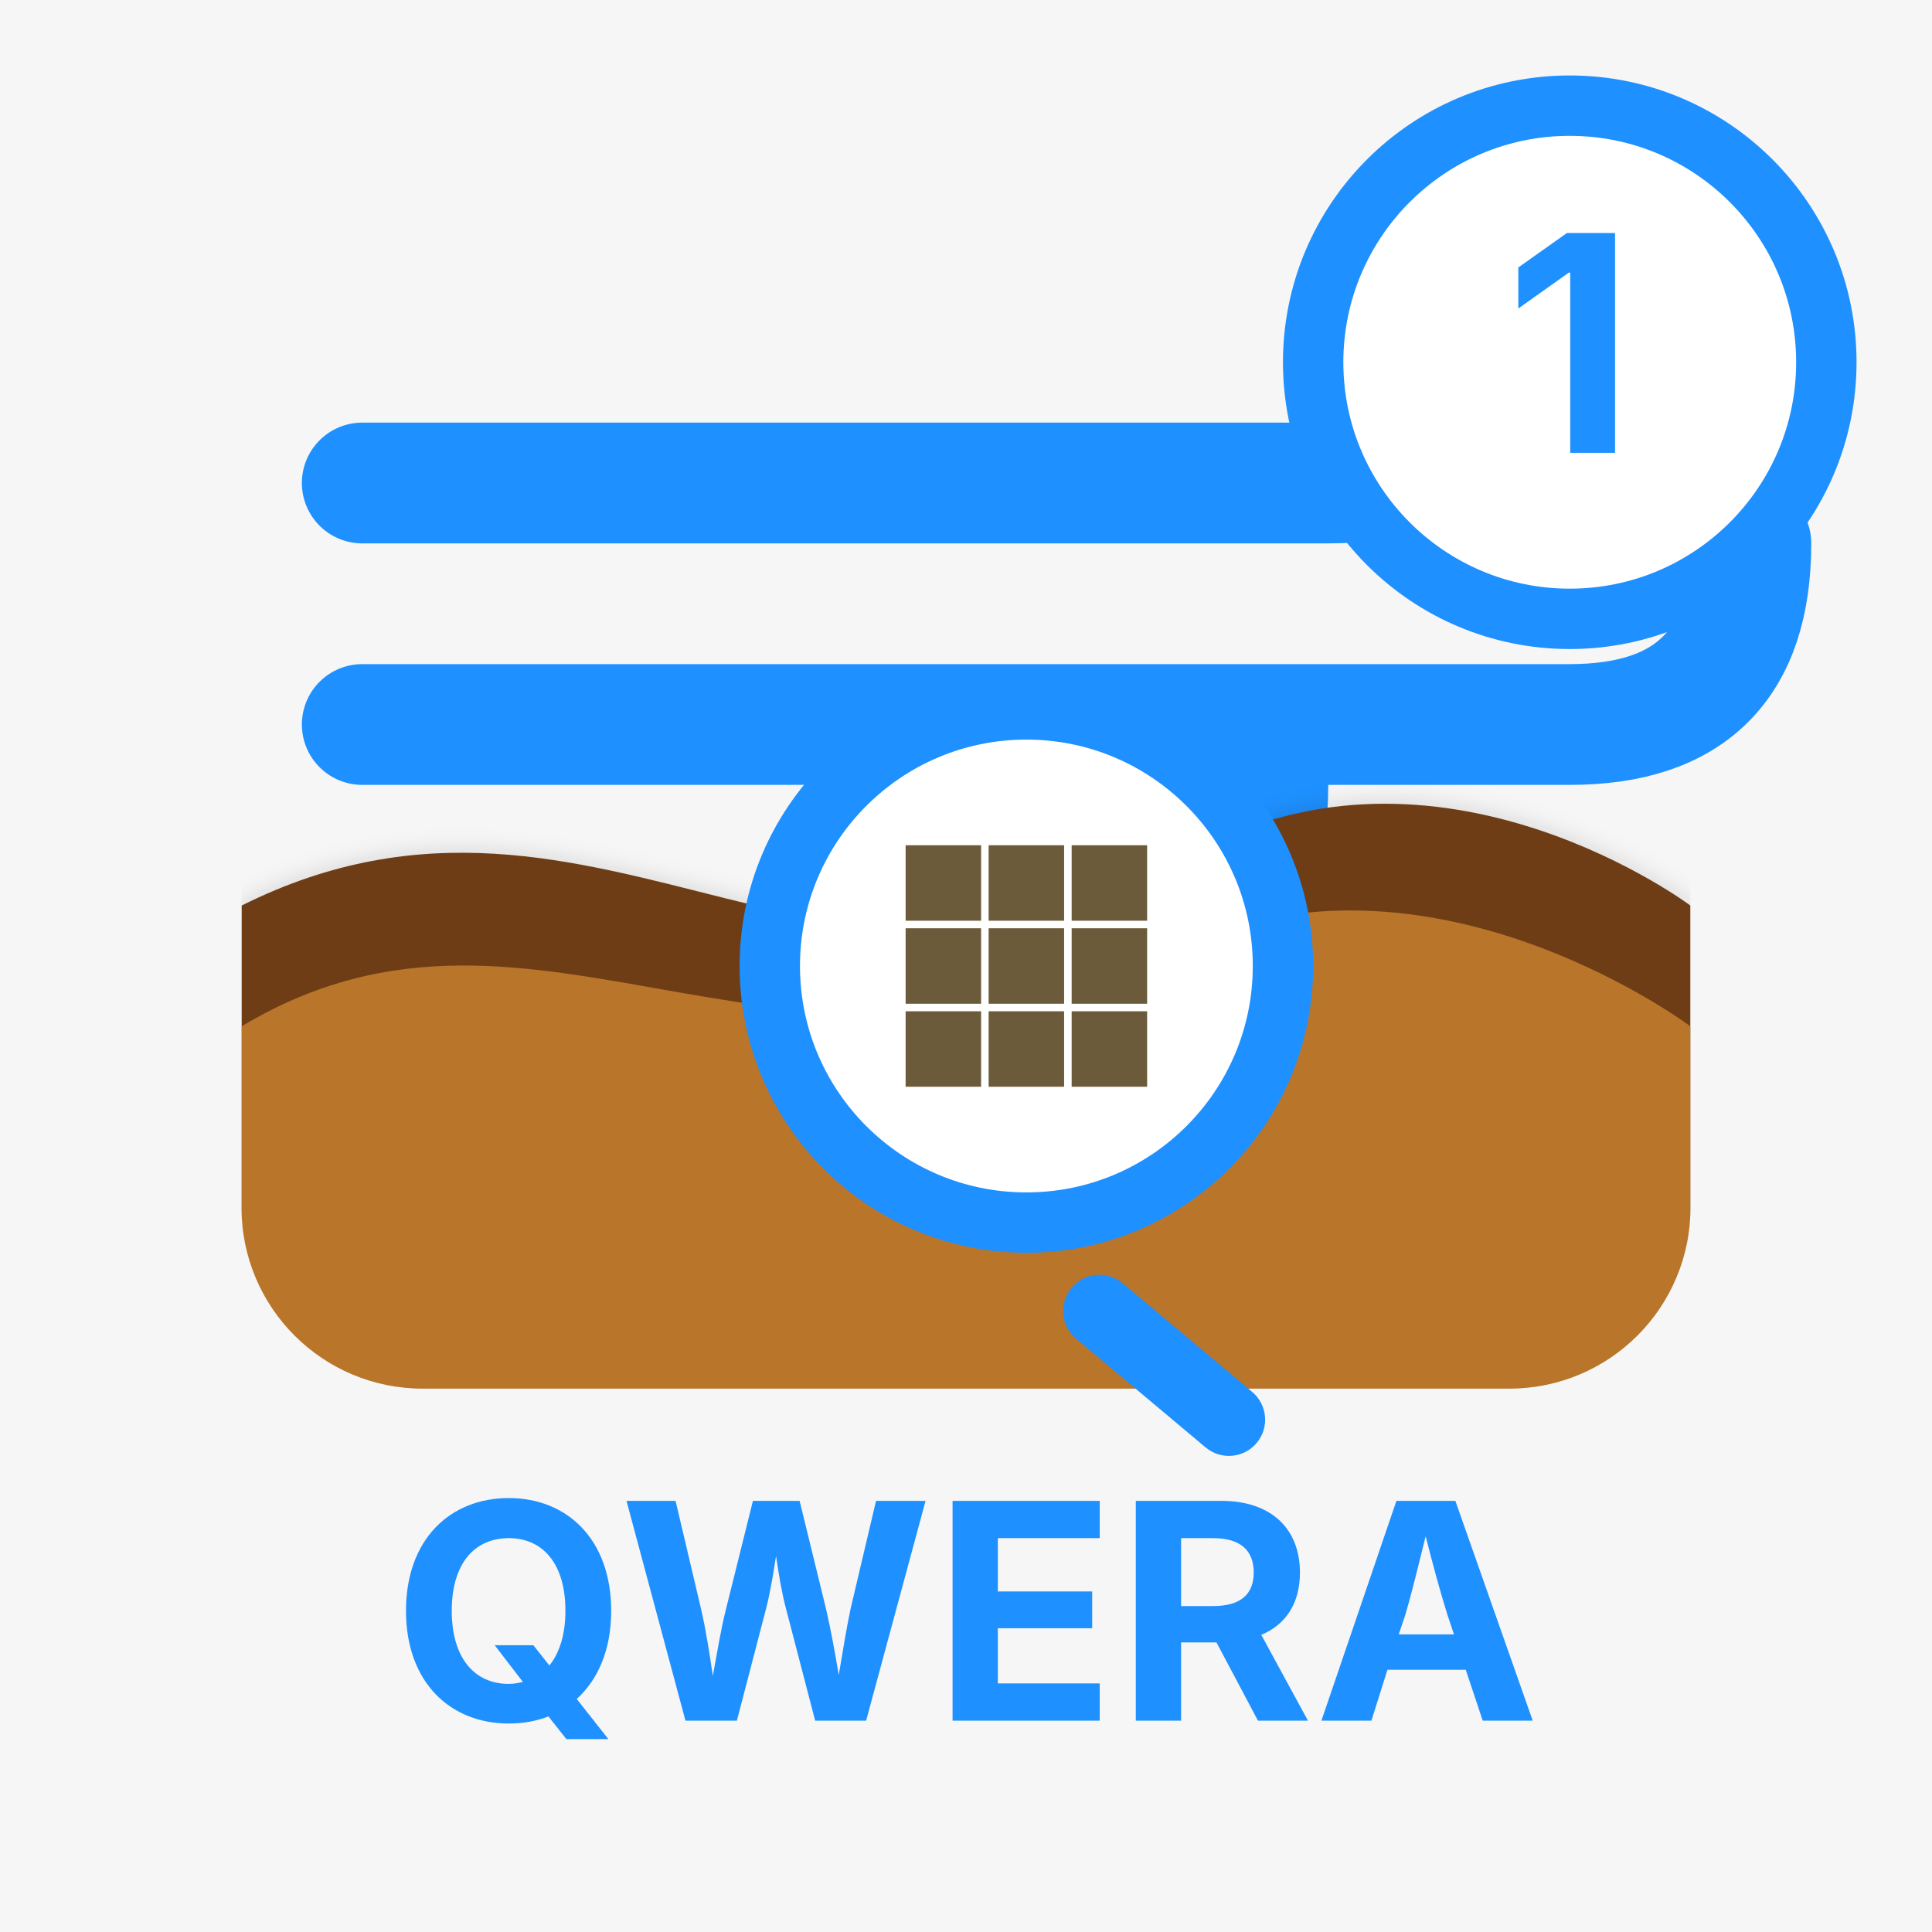
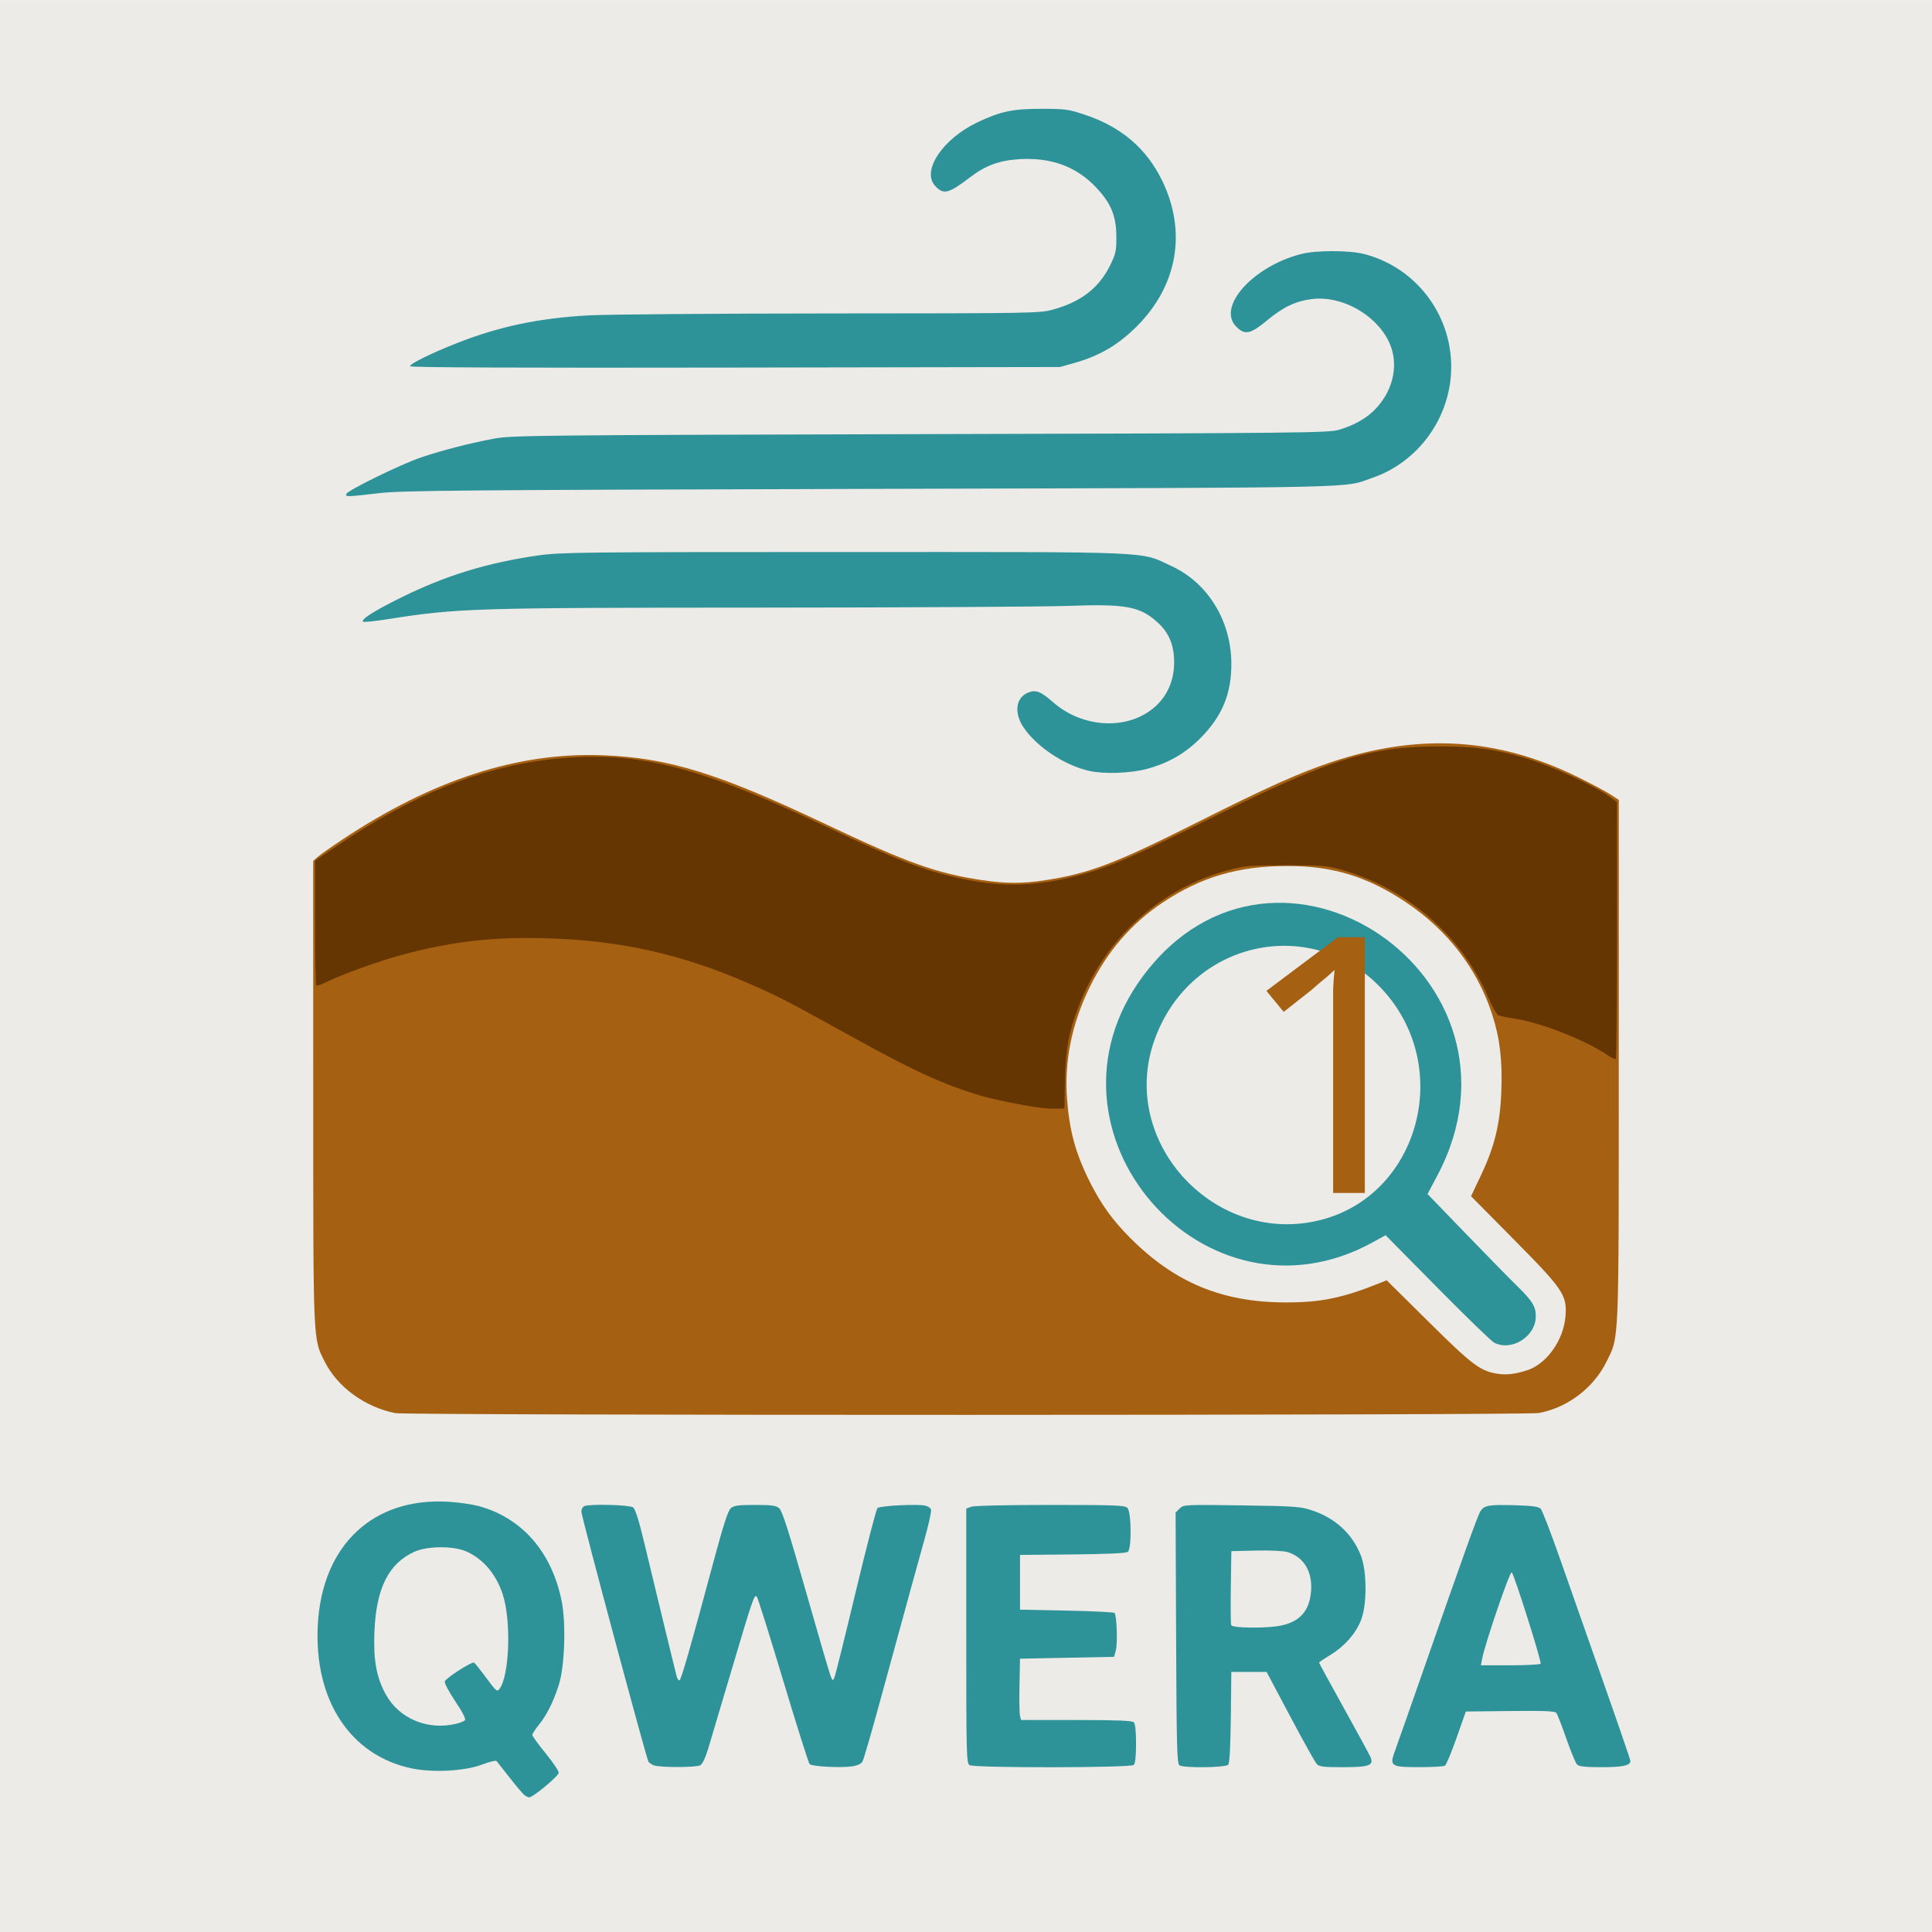
- <svg xmlns="http://www.w3.org/2000/svg" width="64" height="64" viewBox="0 0 64 64" role="img" aria-label="QWERA Icon">
-   <defs>
-     <clipPath id="rounded">
-       <rect x="8" y="12" width="48" height="34" rx="6" ry="6" />
-     </clipPath>
-     <filter id="soft" x="-5%" y="-5%" width="110%" height="110%">
-       <feDropShadow dx="0" dy="0" stdDeviation="0.4" flood-opacity="0.15" />
-     </filter>
-   </defs>
-   <rect x="0" y="0" width="64" height="64" fill="#F6F6F6" />
-   <g fill="none" stroke="#1E90FF" stroke-linecap="round" stroke-width="4">
-     <path d="M12 16 H44 q6 0 6-6" />
-     <path d="M12 24 H52 q6 0 6-6" />
-     <path d="M12 32 H36 q6 0 6-6" />
-   </g>
-   <g clip-path="url(#rounded)" filter="url(#soft)">
-     <rect x="8" y="12" width="48" height="34" fill="none" />
-     <path d="M8 30 C20 24, 28 36, 40 28 C48 24, 56 30, 56 30 L56 46 L8 46 Z" fill="#6E3E14" />
-     <path d="M8 34 C18 28, 26 38, 40 31 C48 28, 56 34, 56 34 L56 46 L8 46 Z" fill="#B9742B" />
-   </g>
-   <g transform="translate(34,32)">
-     <circle cx="0" cy="0" r="8.5" fill="#FFFFFF" stroke="#1E90FF" stroke-width="2" />
-     <g transform="translate(-4.5,-4.5)">
-       <rect x="0" y="0" width="9" height="9" fill="none" />
-       <rect x="0.5" y="0.5" width="2.5" height="2.5" fill="#6B5B3A" />
-       <rect x="3.25" y="0.5" width="2.5" height="2.5" fill="#6B5B3A" />
-       <rect x="6.0" y="0.5" width="2.5" height="2.5" fill="#6B5B3A" />
-       <rect x="0.5" y="3.25" width="2.5" height="2.5" fill="#6B5B3A" />
-       <rect x="3.25" y="3.25" width="2.5" height="2.5" fill="#6B5B3A" />
-       <rect x="6.0" y="3.25" width="2.5" height="2.5" fill="#6B5B3A" />
-       <rect x="0.5" y="6.0" width="2.5" height="2.5" fill="#6B5B3A" />
-       <rect x="3.25" y="6.0" width="2.5" height="2.5" fill="#6B5B3A" />
-       <rect x="6.0" y="6.0" width="2.5" height="2.5" fill="#6B5B3A" />
+ <svg xmlns="http://www.w3.org/2000/svg" version="1.1" id="svg1" width="1024" height="1024" viewBox="0 0 1024 1024">
+   <defs id="defs1" />
+   <g id="g1" style="display:inline">
+     <g id="g246" style="display:inline">
+       <path style="display:inline;fill:#edebe7" d="M 0,512.122 V 0.122 h 512 512 V 512.122 1024.121 H 512 0 Z" id="path262" />
+       <path style="display:inline;fill:#a56011" d="m 209.5,748.983 c -16.039,-3.198 -30.542,-13.748 -37.317,-27.147 -6.342,-12.544 -6.147,-8.019 -6.166,-142.912 L 166,456.349 l 2.25,-2.041 c 1.238,-1.122 7.012,-5.21 12.833,-9.085 47.92,-31.896 93.441,-46.667 138.417,-44.916 34.901,1.359 61.101,9.472 118.5,36.692 42.945,20.366 58.322,25.862 82.5,29.488 12.561,1.884 21.413,1.896 33.5,0.045 23.327,-3.572 37.04,-8.79 80.492,-30.63 37.633,-18.915 54.653,-26.536 72.008,-32.242 45.936,-15.102 87.041,-12.604 129,7.839 7.15,3.484 15.137,7.711 17.75,9.395 l 4.75,3.061 -0.017,138.272 c -0.019,153.161 0.289,145.676 -6.578,159.63 -6.799,13.816 -20.713,24.324 -35.839,27.066 -7.062,1.28 -599.651,1.338 -606.066,0.059 z m 599.671,-22.621 c 10.51,-3.31 19.542,-15.908 20.568,-28.691 0.899,-11.196 -1.078,-14.136 -27.366,-40.713 l -22.693,-22.943 5.207,-10.965 c 7.256,-15.281 10.156,-27.132 10.844,-44.313 0.658,-16.446 -0.778,-28.6 -4.853,-41.097 -7.904,-24.235 -23.575,-44.616 -45.671,-59.395 C 724.797,464.594 706.553,459 682.441,459 c -26.132,0 -45.895,5.806 -66.409,19.511 -16.499,11.023 -29.362,26.005 -38.578,44.937 -9.349,19.204 -13.336,38.774 -11.928,58.535 1.23,17.259 4.526,29.345 12.14,44.517 5.907,11.771 12.03,20.268 21.327,29.592 23.695,23.765 48.789,34.174 82.506,34.223 18.706,0.027 30.317,-2.385 50.237,-10.436 l 3.237,-1.308 22.263,22.049 c 23.001,22.78 27.221,25.976 36.263,27.464 4.75,0.782 9.31,0.281 15.671,-1.722 z" id="path248" />
+       <path style="display:inline;fill:#653502" d="m 553,587.324 c -8.767,-1.005 -26.225,-4.483 -33.5,-6.675 -19.647,-5.918 -35.076,-12.959 -66.5,-30.346 -35.61,-19.703 -39.416,-21.685 -54.128,-28.188 -36.836,-16.282 -69.406,-23.671 -109.394,-24.817 -28.325,-0.811 -49.69,1.644 -76.449,8.785 -11.962,3.192 -32.176,10.492 -40.157,14.501 -2.546,1.279 -4.908,2.045 -5.25,1.703 C 167.28,521.946 167,506.931 167,488.92 v -32.746 l 11.75,-7.934 c 39.822,-26.89 75.457,-41.386 112.272,-45.669 44.602,-5.19 76.876,2.56 145.389,34.91 40.644,19.191 54.127,24.344 74.709,28.551 21.012,4.295 38.729,3.699 60.436,-2.034 16.336,-4.315 28.942,-9.758 69.944,-30.2 63.073,-31.446 84.728,-38.253 121.5,-38.19 18.671,0.032 28.812,1.374 44.315,5.867 14.502,4.202 37.75,14.833 46.435,21.233 l 3.25,2.395 v 67.782 c 0,37.28 -0.262,68.044 -0.581,68.364 -0.32,0.32 -2.232,-0.549 -4.25,-1.93 -11.578,-7.926 -35.266,-17.262 -49.185,-19.386 -4.116,-0.628 -8.153,-1.478 -8.972,-1.889 -0.819,-0.411 -3.102,-4.526 -5.073,-9.145 -14.056,-32.931 -43.386,-58.31 -78.763,-68.154 -6.731,-1.873 -10.259,-2.133 -28.675,-2.118 -19.457,0.016 -21.713,0.209 -30.706,2.627 -35.843,9.636 -65.006,36.019 -78.725,71.221 -5.588,14.338 -7.326,23.554 -7.643,40.526 l -0.27,14.5 -3.828,0.112 c -2.105,0.062 -5.403,-0.068 -7.328,-0.289 z" id="path247" />
+       <path d="m 639.39,620.232 c -0.898,-0.362 -1.25,-3.73 -1.25,-11.954 v -11.449 l 11.25,0.283 11.25,0.283 0.286,10.354 c 0.187,6.776 -0.114,10.836 -0.872,11.75 -0.846,1.02 -3.618,1.375 -10.286,1.317 -5.02,-0.043 -9.69,-0.306 -10.378,-0.583 z m 30.964,-0.184 c -0.949,-0.602 -1.211,-3.672 -1,-11.735 l 0.286,-10.919 h 11 11 l 0.286,10.919 c 0.211,8.062 -0.051,11.132 -1,11.735 -0.707,0.449 -5.336,0.816 -10.286,0.816 -4.95,0 -9.579,-0.367 -10.286,-0.816 z m 30.872,-0.55 c -0.758,-0.914 -1.06,-4.974 -0.872,-11.75 l 0.286,-10.354 h 11.5 11.5 l 0.286,10.354 c 0.187,6.776 -0.114,10.836 -0.872,11.75 -0.847,1.02 -3.785,1.396 -10.914,1.396 -7.128,0 -10.067,-0.376 -10.914,-1.396 z m -62.388,-31.239 c -0.384,-0.384 -0.698,-5.813 -0.698,-12.065 v -11.366 l 11.25,0.283 11.25,0.283 v 11.5 11.5 l -10.552,0.282 c -5.803,0.155 -10.866,-0.033 -11.25,-0.417 z m 30.746,-0.649 c -0.285,-0.743 -0.39,-6.046 -0.232,-11.784 l 0.287,-10.432 h 11 11 v 11.5 11.5 l -10.768,0.284 c -8.325,0.22 -10.886,-0.023 -11.287,-1.068 z m 31.031,-0.966 c -0.309,-1.238 -0.43,-6.525 -0.269,-11.75 l 0.293,-9.5 10.919,-0.286 c 8.062,-0.211 11.132,0.051 11.735,1 1.317,2.076 1.02,20.212 -0.354,21.586 -0.778,0.778 -4.818,1.2 -11.481,1.2 -9.828,0 -10.306,-0.099 -10.843,-2.25 z M 638.585,555.611 c -0.285,-0.743 -0.39,-6.046 -0.232,-11.784 l 0.287,-10.432 h 11 11 v 11.5 11.5 l -10.768,0.284 c -8.325,0.22 -10.886,-0.023 -11.287,-1.068 z m 31,0 c -0.285,-0.743 -0.39,-6.046 -0.232,-11.784 l 0.287,-10.432 h 11 11 v 11.5 11.5 l -10.768,0.284 c -8.325,0.22 -10.886,-0.023 -11.287,-1.068 z m 30.987,-0.034 c -0.278,-0.725 -0.376,-6.012 -0.219,-11.75 l 0.287,-10.432 10.354,-0.286 c 6.776,-0.187 10.836,0.114 11.75,0.872 1.011,0.839 1.396,3.719 1.396,10.454 0,5.113 -0.273,10.008 -0.607,10.878 -0.502,1.309 -2.492,1.582 -11.531,1.582 -8.116,0 -11.054,-0.339 -11.43,-1.318 z" style="display:none;fill:#a56011" id="path1" />
+       <path d="m 577.329,408.596 c -13.171,-2.962 -28.062,-12.853 -34.906,-23.185 -5.56,-8.395 -3.725,-16.907 4.063,-18.839 3.178,-0.788 5.826,0.492 11.751,5.681 15.904,13.929 40.022,14.906 54.121,2.193 6.474,-5.838 9.972,-14.042 9.961,-23.363 -0.011,-9.242 -2.73,-15.746 -8.913,-21.32 -9.319,-8.401 -16.729,-9.744 -47.577,-8.621 -12.65,0.46 -85.55,0.865 -162,0.899 -153.866,0.069 -161.173,0.295 -198.391,6.145 -6.815,1.071 -12.665,1.671 -13,1.333 -1.241,-1.254 5.802,-5.718 20.391,-12.922 23.505,-11.607 45.5,-18.347 72.535,-22.226 11.53,-1.654 23.676,-1.788 161.965,-1.788 168.114,0 156.461,-0.507 173.802,7.558 19.116,8.89 31.39,28.925 31.514,51.442 0.089,16.063 -4.824,27.975 -16.317,39.561 -8.12,8.186 -17.111,13.361 -28.5,16.405 -8.711,2.328 -22.674,2.808 -30.5,1.048 z M 183.55,261.833 c 0.597,-1.926 29.115,-15.867 39.801,-19.457 11.484,-3.857 26.125,-7.605 38.978,-9.976 8.803,-1.624 25.352,-1.793 225.5,-2.302 202.641,-0.515 216.367,-0.658 221.925,-2.315 8.364,-2.493 14.997,-6.35 19.703,-11.455 9.51,-10.317 12.069,-24.19 6.546,-35.48 -6.971,-14.249 -24.903,-24.189 -40.358,-22.372 -8.687,1.021 -15.443,4.178 -23.789,11.117 -9.103,7.568 -11.984,8.187 -16.604,3.567 -10.466,-10.466 8.878,-32.066 34.537,-38.567 7.783,-1.972 25.314,-1.969 33.08,0.005 28.459,7.234 47.874,33.839 46.206,63.316 -1.413,24.96 -18.033,47.127 -41.426,55.249 -16.307,5.662 2.835,5.233 -265.82,5.954 -218.342,0.586 -248.624,0.851 -261,2.282 -17.12,1.98 -17.763,1.996 -17.28,0.434 z m 33.78,-67.718 c 0,-1.37 11.1,-6.838 25,-12.315 22.233,-8.76 43.51,-13.23 69.721,-14.646 9.779,-0.528 67.526,-0.989 128.328,-1.023 108.517,-0.061 110.686,-0.101 117.997,-2.127 14.627,-4.053 24.131,-11.44 29.965,-23.289 3.002,-6.099 3.372,-7.749 3.356,-14.992 -0.025,-11.156 -2.702,-17.787 -10.581,-26.21 -10.453,-11.175 -23.838,-16.147 -40.785,-15.152 -10.568,0.621 -17.946,3.317 -26.088,9.535 -11.583,8.845 -14.182,9.479 -18.662,4.551 -7.191,-7.91 4.004,-24.761 22.25,-33.493 12.436,-5.951 18.92,-7.32 34.5,-7.282 12.649,0.031 14.123,0.245 23.382,3.392 18.747,6.373 31.963,17.729 40.173,34.519 13.274,27.147 8.278,55.865 -13.487,77.527 -9.744,9.697 -19.661,15.515 -32.747,19.209 l -7.82,2.208 -172.25,0.297 c -115.134,0.199 -172.25,-0.036 -172.25,-0.709 z" style="display:inline;fill:#2e9399" id="path1-5" />
+       <path d="m 277.913,951.395 c -0.882,-0.688 -4.406,-4.85 -7.83,-9.25 -3.424,-4.4 -6.533,-8.347 -6.909,-8.772 -0.376,-0.425 -3.801,0.418 -7.611,1.872 -9.107,3.475 -26.133,4.393 -37.428,2.016 -32.571,-6.853 -51.804,-36.282 -49.692,-76.038 2.251,-42.369 29.464,-67.857 69.648,-65.232 5.249,0.343 12.216,1.341 15.481,2.219 22.974,6.172 38.853,24.291 44.108,50.329 2.412,11.949 1.629,34.74 -1.531,44.606 -2.864,8.941 -6.361,15.903 -10.633,21.168 -1.86,2.293 -3.382,4.656 -3.382,5.253 0,0.597 3.15,4.938 7,9.648 3.85,4.71 7,9.371 7,10.358 0,1.717 -13.612,13.072 -15.671,13.072 -0.521,0 -1.669,-0.562 -2.551,-1.25 z m -36.406,-37.696 c 2.13,-0.494 4.321,-1.347 4.868,-1.895 0.662,-0.662 -1.047,-4.051 -5.086,-10.09 -3.437,-5.139 -5.839,-9.727 -5.523,-10.551 0.728,-1.896 14.377,-10.632 15.514,-9.93 0.479,0.296 3.404,3.963 6.499,8.149 5.25,7.1 5.721,7.483 7.013,5.717 5.244,-7.172 6.224,-36.033 1.696,-49.955 -3.502,-10.767 -10.247,-18.765 -19.23,-22.803 -6.814,-3.063 -20.749,-2.999 -27.622,0.128 -13.659,6.213 -20.215,19.27 -21.176,42.176 -0.633,15.09 1.014,24.289 5.973,33.356 7.007,12.811 22.056,19.183 37.075,15.698 z m 104.98,21.953 c -1.181,-0.477 -2.442,-1.343 -2.801,-1.924 -1.155,-1.868 -35.551,-130.086 -35.551,-132.521 0,-1.291 0.712,-2.62 1.582,-2.954 3.164,-1.214 23.968,-0.656 25.813,0.692 1.234,0.902 3.121,6.935 6.179,19.75 5.84,24.476 16.413,68.001 17.052,70.201 0.28,0.963 0.872,1.75 1.316,1.75 0.879,0 5.749,-16.905 17.571,-61 5.627,-20.986 8.177,-28.961 9.675,-30.25 1.665,-1.433 3.988,-1.75 12.812,-1.75 8.806,0 11.159,0.32 12.859,1.75 1.567,1.318 5.035,12.121 14.059,43.798 6.588,23.127 12.501,43.377 13.139,45 1.079,2.744 1.224,2.811 2.058,0.952 0.494,-1.1 5.566,-21.499 11.272,-45.331 5.706,-23.832 10.9,-43.857 11.541,-44.5 1.259,-1.261 21.545,-2.269 25.533,-1.268 1.275,0.32 2.567,1.231 2.871,2.024 0.304,0.793 -1.185,7.66 -3.31,15.259 -3.87,13.838 -9.375,33.88 -24.034,87.494 -4.312,15.773 -8.325,29.583 -8.917,30.689 -0.726,1.357 -2.559,2.234 -5.632,2.695 -5.931,0.889 -21.2,0.078 -22.472,-1.194 -0.544,-0.544 -6.861,-20.537 -14.038,-44.428 -7.177,-23.891 -13.45,-43.845 -13.941,-44.341 -1.324,-1.338 -2.037,0.728 -13.075,37.902 -5.553,18.7 -11.207,37.711 -12.564,42.247 -1.568,5.24 -3.151,8.612 -4.342,9.25 -2.272,1.216 -21.646,1.224 -24.654,0.01 z m 167.398,-0.087 c -1.639,-0.955 -1.75,-5.287 -1.75,-68.494 v -67.475 l 2.565,-0.975 c 1.509,-0.574 18.772,-0.975 41.929,-0.975 34.452,0 39.56,0.196 40.935,1.571 2.097,2.097 2.297,21.582 0.238,23.29 -0.886,0.735 -10.695,1.196 -29.25,1.372 l -27.917,0.266 v 14.5 14.5 l 24.669,0.5 c 13.568,0.275 25.005,0.837 25.415,1.249 1.188,1.192 1.715,15.903 0.707,19.751 l -0.917,3.5 -24.937,0.5 -24.937,0.5 -0.288,14 c -0.158,7.7 -0.037,15.012 0.269,16.25 l 0.557,2.25 h 29.281 c 21.441,0 29.602,0.321 30.481,1.2 0.775,0.775 1.2,4.778 1.2,11.3 0,6.522 -0.425,10.525 -1.2,11.3 -1.561,1.561 -84.38,1.675 -87.05,0.12 z m 111.25,0.102 c -1.304,-0.824 -1.535,-9.626 -1.771,-67.464 l -0.271,-66.516 2.116,-2.116 c 2.083,-2.083 2.605,-2.11 32.771,-1.691 27.98,0.388 31.225,0.613 37.201,2.573 12.463,4.088 21.527,12.403 26.066,23.91 3.316,8.407 3.361,26.267 0.086,34.429 -2.901,7.23 -8.711,13.804 -16.245,18.381 -3.275,1.989 -5.954,3.814 -5.954,4.055 0,0.241 5.809,10.896 12.908,23.678 7.099,12.782 13.494,24.527 14.21,26.099 2.141,4.702 -0.296,5.64 -14.655,5.64 -10.393,0 -12.388,-0.258 -13.768,-1.784 -0.888,-0.981 -7.217,-12.344 -14.065,-25.25 l -12.451,-23.466 h -9.34 -9.34 l -0.269,23.92 c -0.175,15.596 -0.653,24.383 -1.372,25.25 -1.315,1.585 -23.432,1.885 -25.859,0.352 z m 53.914,-74.096 c 9.961,-2.136 14.895,-7.727 15.819,-17.924 0.954,-10.526 -3.78,-18.473 -12.529,-21.031 -2.102,-0.615 -9.329,-0.951 -16.705,-0.777 l -13,0.306 -0.273,18.969 c -0.15,10.433 -0.052,19.546 0.219,20.25 0.624,1.625 19.177,1.769 26.468,0.206 z m 59.727,73.574 c -1.335,-1.335 -1.188,-2.359 1.327,-9.25 1.555,-4.262 7.847,-22.149 13.982,-39.749 21.771,-62.461 29.145,-82.996 30.601,-85.218 2.028,-3.095 4.434,-3.505 18.326,-3.118 9.143,0.255 12.426,0.705 13.582,1.863 0.839,0.84 5.602,13.215 10.585,27.5 4.983,14.285 15.337,43.751 23.008,65.481 7.671,21.73 13.948,40.051 13.948,40.715 0,2.405 -4.088,3.277 -15.363,3.277 -8.531,0 -11.856,-0.362 -12.898,-1.403 -0.772,-0.772 -3.332,-6.959 -5.689,-13.75 -2.357,-6.791 -4.745,-12.917 -5.305,-13.615 -0.782,-0.973 -6.478,-1.206 -24.493,-1 l -23.474,0.268 -4.903,13.95 c -2.697,7.672 -5.459,14.303 -6.139,14.735 -0.68,0.432 -6.716,0.792 -13.414,0.8 -9.511,0.012 -12.507,-0.313 -13.68,-1.486 z m 77.771,-53.358 c 0.634,-1.026 -13.894,-47.022 -15.294,-48.422 -0.928,-0.928 -14.192,37.824 -15.703,45.879 l -0.638,3.402 h 15.552 c 8.554,0 15.791,-0.387 16.083,-0.859 z" style="display:inline;fill:#2e9399" id="path1-52" />
+       <path d="M 791.876,711.618 C 790.433,710.865 776.906,697.748 761.818,682.468 l -27.434,-27.781 -6.442,3.569 c -89.408,49.531 -183.271,-58.595 -122.218,-140.789 70.527,-94.948 211.726,0.54 156.108,105.571 l -5.202,9.824 20.109,20.819 C 787.799,665.131 800.066,677.65 803.998,681.5 812.241,689.57 814,692.422 814,697.716 c 0,10.664 -12.852,18.74 -22.124,13.903 z M 700.5,646.482 c 49.939,-13.088 69.039,-76.74 35.475,-118.222 -36.177,-44.711 -105.01,-31.706 -124.262,23.479 -18.89,54.149 32.883,109.395 88.787,94.743 z" style="display:inline;fill:#2e9399" id="path1-2" />
    </g>
-     <rect x="8" y="7" width="8" height="2.4" rx="1.2" fill="#1E90FF" transform="rotate(40) translate(0,-1)" />
-   </g>
-   <g aria-hidden="true" transform="translate(32,57)" text-anchor="middle" font-family="Inter, Arial, sans-serif" font-size="10" font-weight="700" fill="#1E90FF">
-     <text>QWERA</text>
-   </g>
-   <g>
-     <circle cx="52" cy="12" r="8.5" fill="#FFFFFF" stroke="#1E90FF" stroke-width="2" />
-     <text x="52" y="15" text-anchor="middle" font-family="Inter, Arial, sans-serif" font-size="10" font-weight="700" fill="#1E90FF">1</text>
+     <text xml:space="preserve" style="font-style:normal;font-variant:normal;font-weight:normal;font-stretch:normal;font-size:12px;font-family:'Berlin Sans FB';-inkscape-font-specification:'Berlin Sans FB, Normal';font-variant-ligatures:normal;font-variant-caps:normal;font-variant-numeric:normal;font-variant-east-asian:normal;text-align:start;writing-mode:lr-tb;direction:ltr;text-anchor:start;white-space:pre;inline-size:20.584;fill:#a56011;fill-opacity:1" x="-100.243" y="427.618" id="text1" transform="matrix(16.28419,0,0,15.83235,2286.284,-6137.888)">
+       <tspan x="-100.243" y="427.618" id="tspan1">1</tspan>
+     </text>
  </g>
</svg>
